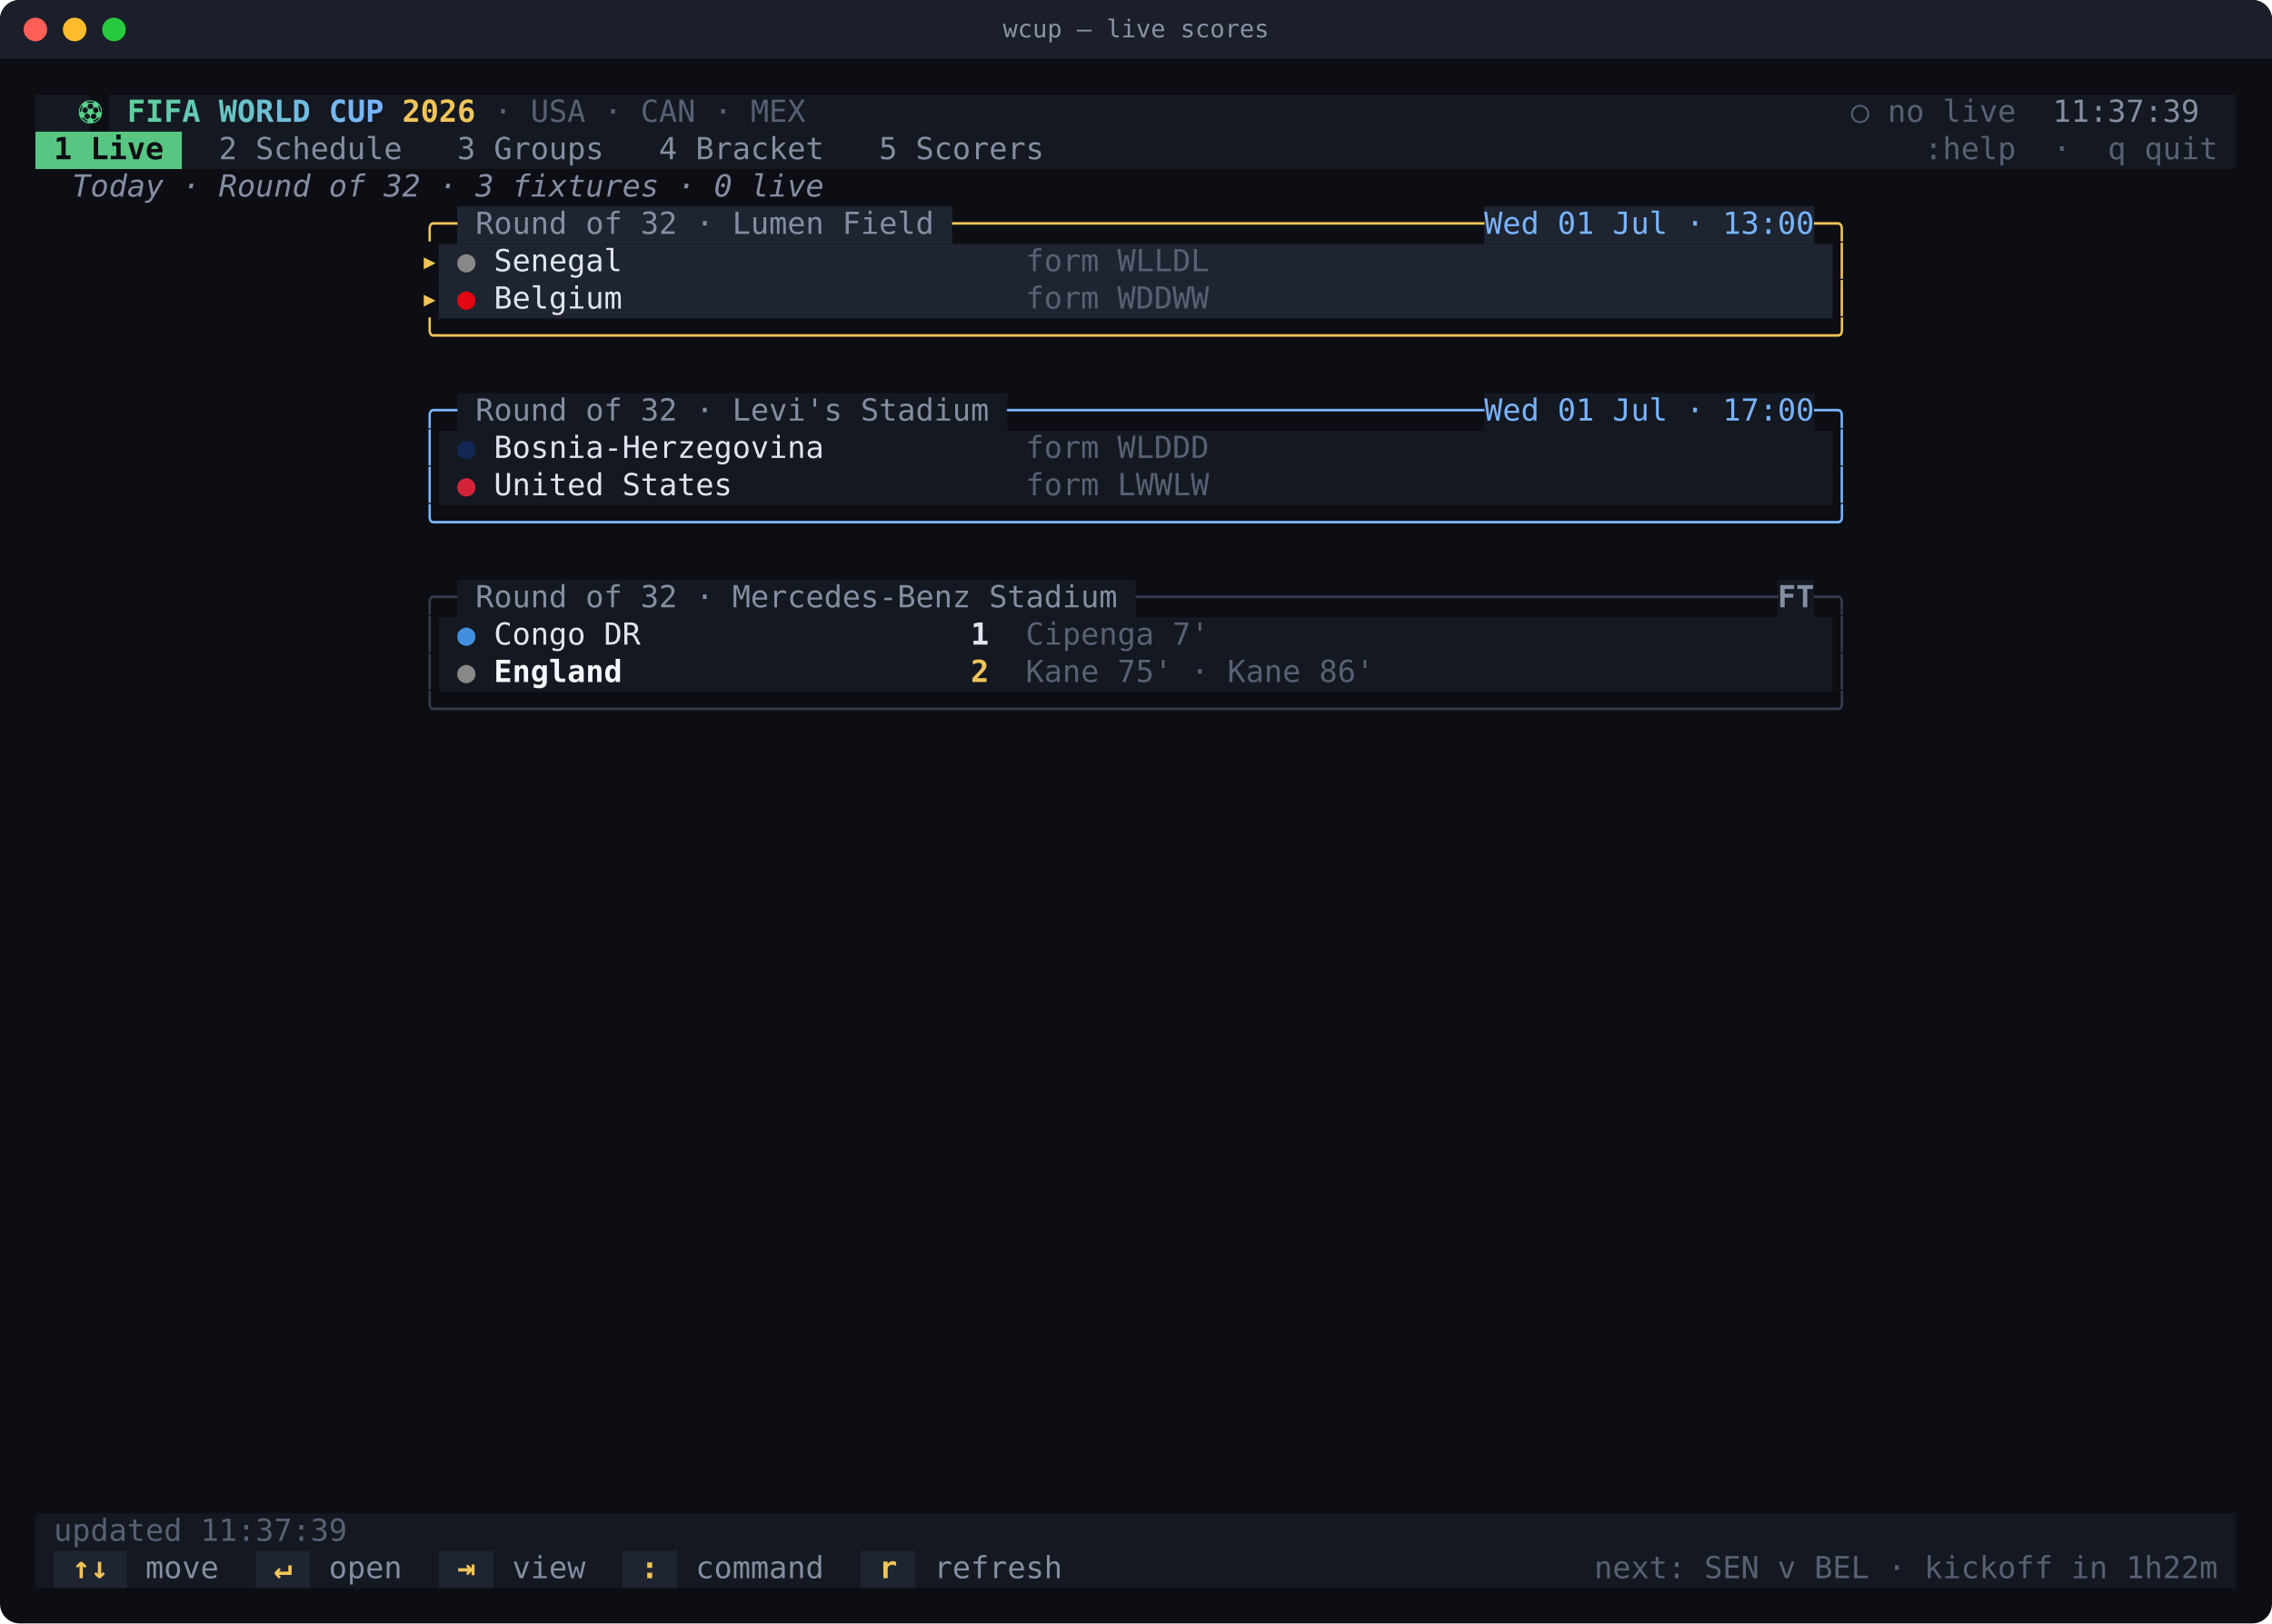
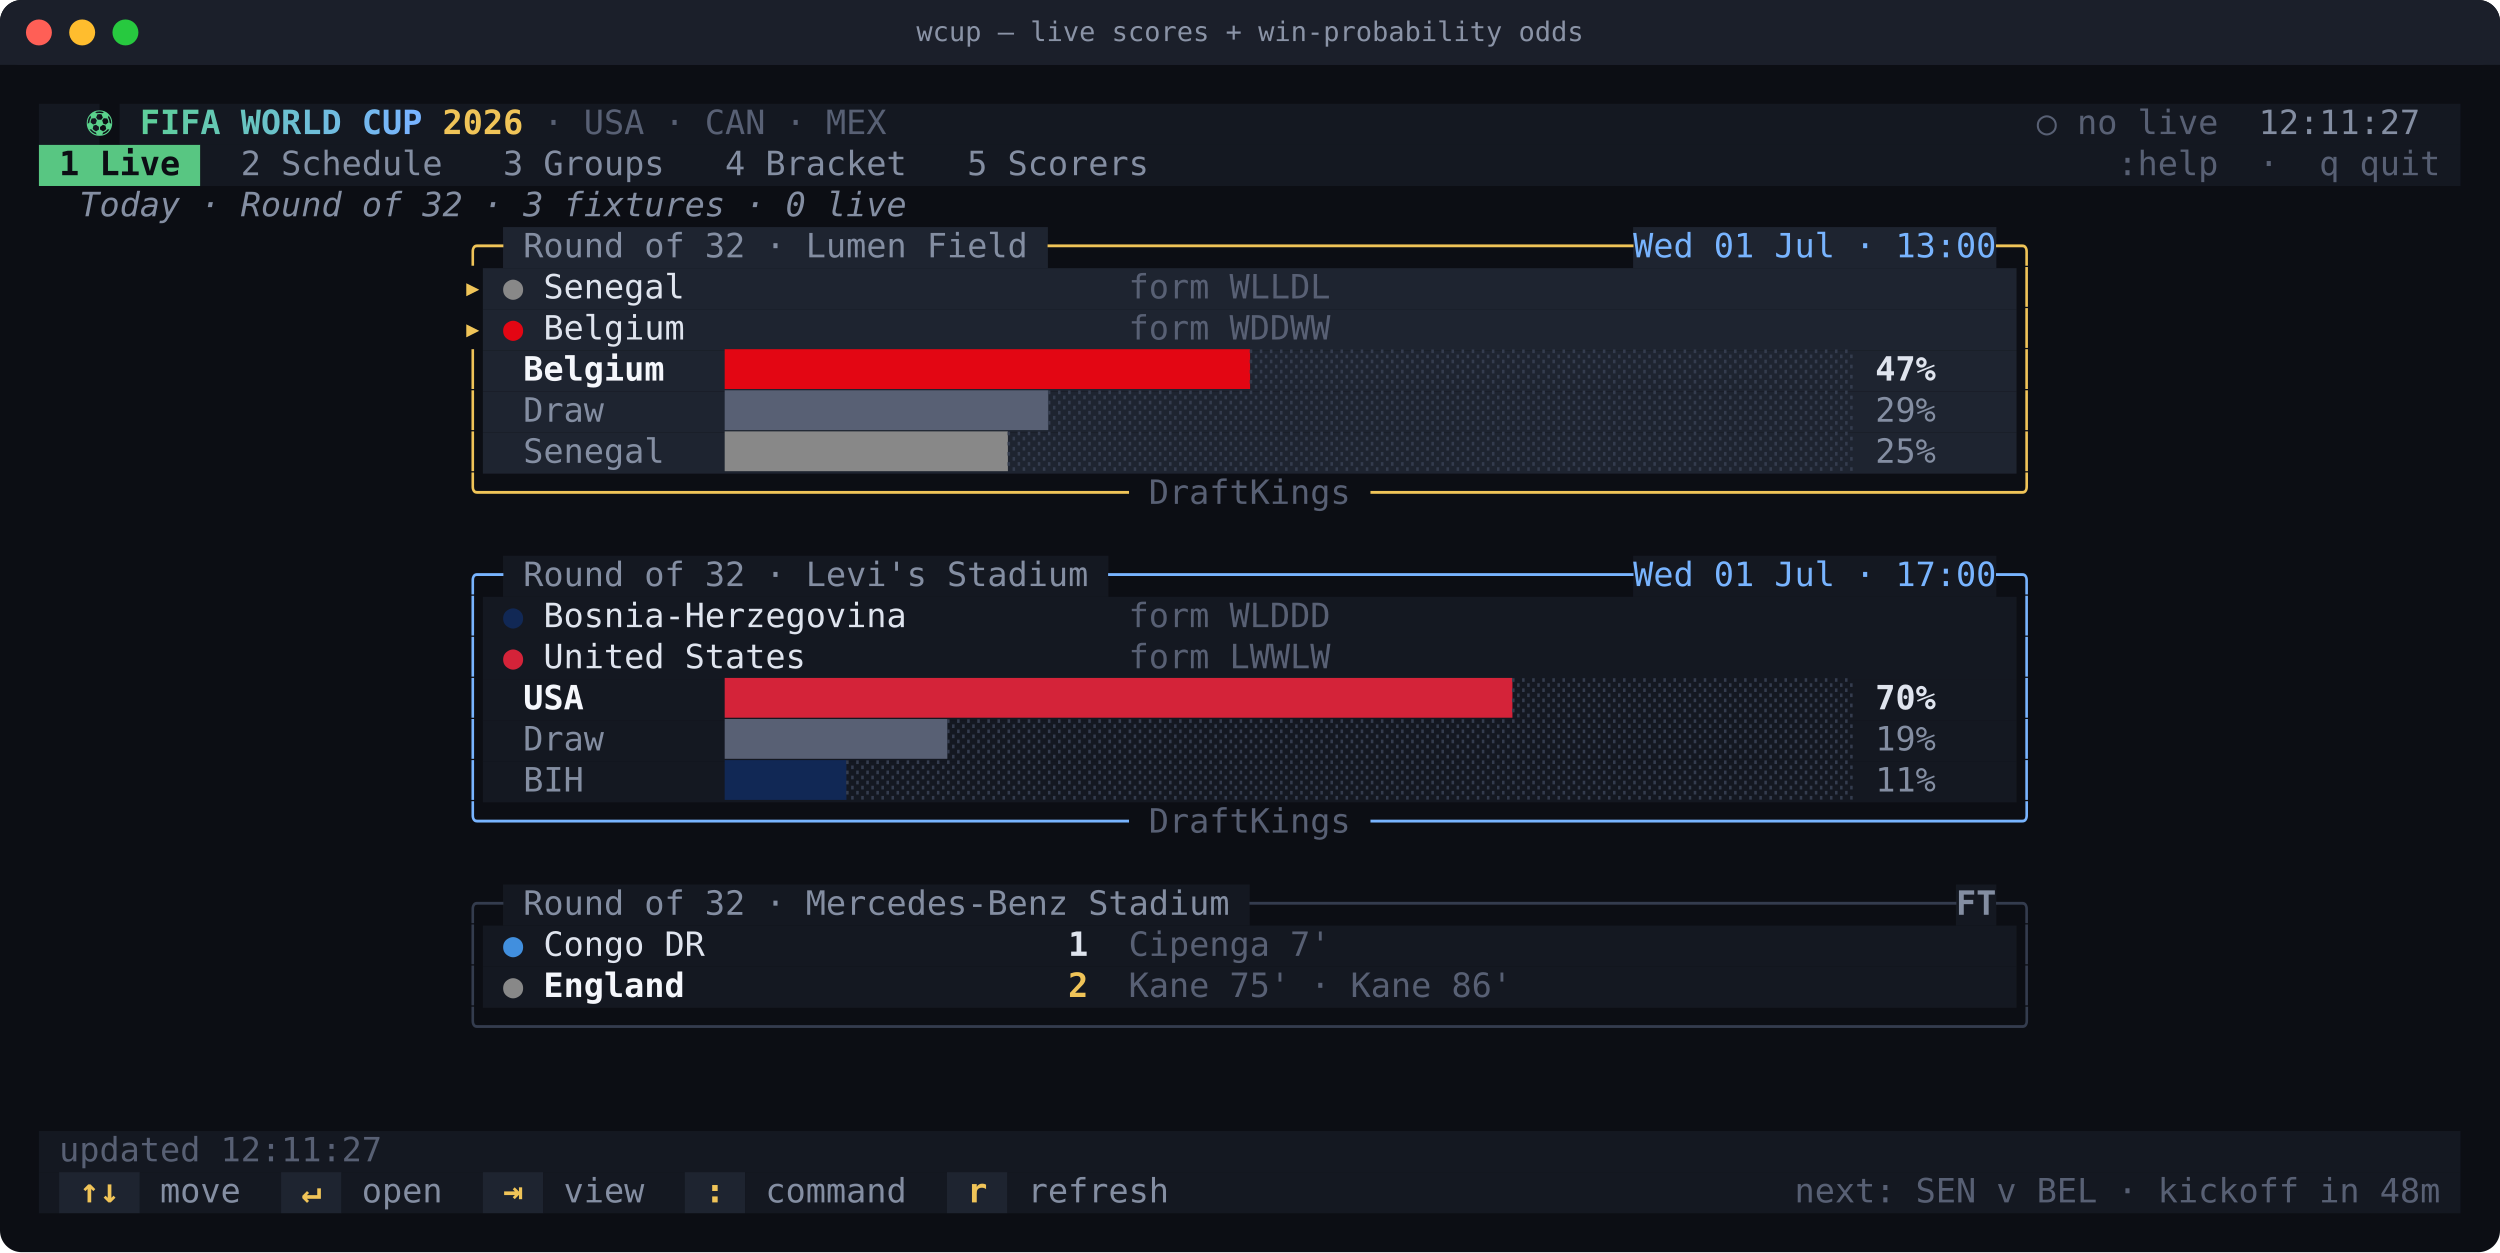
- <svg xmlns="http://www.w3.org/2000/svg" width="1156" height="826" viewBox="0 0 1156 826" font-family="'DejaVu Sans Mono','Menlo','Consolas','Cascadia Code',monospace" font-size="15.5">
-   <rect x="0" y="0" width="1156" height="826" rx="10" fill="#0c0e14" />
+ <svg xmlns="http://www.w3.org/2000/svg" width="1156" height="579" viewBox="0 0 1156 579" font-family="'DejaVu Sans Mono','Menlo','Consolas','Cascadia Code',monospace" font-size="15.5">
+   <rect x="0" y="0" width="1156" height="579" rx="10" fill="#0c0e14" />
  <rect x="0" y="0" width="1156" height="30" rx="10" fill="#1b1f2a" />
  <rect x="0" y="20" width="1156" height="10" fill="#1b1f2a" />
  <circle cx="18" cy="15" r="6" fill="#ff5f56" />
  <circle cx="38" cy="15" r="6" fill="#ffbd2e" />
  <circle cx="58" cy="15" r="6" fill="#27c93f" />
-   <text x="578" y="19" fill="#8a93a6" font-size="12.5" text-anchor="middle">wcup — live scores</text>
+   <text x="578" y="19" fill="#8a93a6" font-size="12.5" text-anchor="middle">wcup — live scores + win-probability odds</text>
  <rect x="18.00" y="48.00" width="27.99" height="19.00" fill="#141821" />
  <rect x="55.32" y="48.00" width="1082.40" height="19.00" fill="#141821" />
  <rect x="18.00" y="67.00" width="74.65" height="19.00" fill="#58c682" />
  <rect x="92.65" y="67.00" width="1045.07" height="19.00" fill="#141821" />
  <rect x="232.61" y="105.00" width="251.94" height="19.00" fill="#1e2430" />
  <rect x="755.15" y="105.00" width="167.96" height="19.00" fill="#1e2430" />
  <rect x="223.28" y="124.00" width="709.16" height="19.00" fill="#1e2430" />
  <rect x="223.28" y="143.00" width="709.16" height="19.00" fill="#1e2430" />
-   <rect x="232.61" y="200.00" width="279.93" height="19.00" fill="#141821" />
-   <rect x="755.15" y="200.00" width="167.96" height="19.00" fill="#141821" />
-   <rect x="223.28" y="219.00" width="709.16" height="19.00" fill="#141821" />
-   <rect x="223.28" y="238.00" width="709.16" height="19.00" fill="#141821" />
-   <rect x="232.61" y="295.00" width="345.25" height="19.00" fill="#141821" />
-   <rect x="904.44" y="295.00" width="18.66" height="19.00" fill="#141821" />
+   <rect x="223.28" y="162.00" width="709.16" height="19.00" fill="#1e2430" />
+   <rect x="223.28" y="181.00" width="709.16" height="19.00" fill="#1e2430" />
+   <rect x="223.28" y="200.00" width="709.16" height="19.00" fill="#1e2430" />
+   <rect x="232.61" y="257.00" width="279.93" height="19.00" fill="#141821" />
+   <rect x="755.15" y="257.00" width="167.96" height="19.00" fill="#141821" />
+   <rect x="223.28" y="276.00" width="709.16" height="19.00" fill="#141821" />
+   <rect x="223.28" y="295.00" width="709.16" height="19.00" fill="#141821" />
  <rect x="223.28" y="314.00" width="709.16" height="19.00" fill="#141821" />
  <rect x="223.28" y="333.00" width="709.16" height="19.00" fill="#141821" />
-   <rect x="18.00" y="770.00" width="1119.72" height="19.00" fill="#141821" />
-   <rect x="18.00" y="789.00" width="9.33" height="19.00" fill="#141821" />
-   <rect x="27.33" y="789.00" width="37.32" height="19.00" fill="#1e2430" />
-   <rect x="64.66" y="789.00" width="65.32" height="19.00" fill="#141821" />
-   <rect x="129.97" y="789.00" width="27.99" height="19.00" fill="#1e2430" />
-   <rect x="157.97" y="789.00" width="65.32" height="19.00" fill="#141821" />
-   <rect x="223.28" y="789.00" width="27.99" height="19.00" fill="#1e2430" />
-   <rect x="251.27" y="789.00" width="65.32" height="19.00" fill="#141821" />
-   <rect x="316.59" y="789.00" width="27.99" height="19.00" fill="#1e2430" />
-   <rect x="344.58" y="789.00" width="93.31" height="19.00" fill="#141821" />
-   <rect x="437.89" y="789.00" width="27.99" height="19.00" fill="#1e2430" />
-   <rect x="465.89" y="789.00" width="671.83" height="19.00" fill="#141821" />
+   <rect x="223.28" y="352.00" width="709.16" height="19.00" fill="#141821" />
+   <rect x="232.61" y="409.00" width="345.25" height="19.00" fill="#141821" />
+   <rect x="904.44" y="409.00" width="18.66" height="19.00" fill="#141821" />
+   <rect x="223.28" y="428.00" width="709.16" height="19.00" fill="#141821" />
+   <rect x="223.28" y="447.00" width="709.16" height="19.00" fill="#141821" />
+   <rect x="18.00" y="523.00" width="1119.72" height="19.00" fill="#141821" />
+   <rect x="18.00" y="542.00" width="9.33" height="19.00" fill="#141821" />
+   <rect x="27.33" y="542.00" width="37.32" height="19.00" fill="#1e2430" />
+   <rect x="64.66" y="542.00" width="65.32" height="19.00" fill="#141821" />
+   <rect x="129.97" y="542.00" width="27.99" height="19.00" fill="#1e2430" />
+   <rect x="157.97" y="542.00" width="65.32" height="19.00" fill="#141821" />
+   <rect x="223.28" y="542.00" width="27.99" height="19.00" fill="#1e2430" />
+   <rect x="251.27" y="542.00" width="65.32" height="19.00" fill="#141821" />
+   <rect x="316.59" y="542.00" width="27.99" height="19.00" fill="#1e2430" />
+   <rect x="344.58" y="542.00" width="93.31" height="19.00" fill="#141821" />
+   <rect x="437.89" y="542.00" width="27.99" height="19.00" fill="#1e2430" />
+   <rect x="465.89" y="542.00" width="671.83" height="19.00" fill="#141821" />
  <text x="45.99" y="62.00" fill="#5ad28c" text-anchor="middle">⚽</text>
  <text x="64.66" y="62.00" fill="#5ece9b" font-weight="bold">F</text>
  <text x="73.99" y="62.00" fill="#60cca3" font-weight="bold">I</text>
  <text x="83.32" y="62.00" fill="#62caaa" font-weight="bold">F</text>
  <text x="92.65" y="62.00" fill="#64c8b2" font-weight="bold">A</text>
  <text x="111.31" y="62.00" fill="#68c4c1" font-weight="bold">W</text>
  <text x="120.64" y="62.00" fill="#6ac2c9" font-weight="bold">O</text>
  <text x="129.97" y="62.00" fill="#6cc0d1" font-weight="bold">R</text>
  <text x="139.30" y="62.00" fill="#6ebed8" font-weight="bold">L</text>
  <text x="148.63" y="62.00" fill="#70bce0" font-weight="bold">D</text>
  <text x="167.30" y="62.00" fill="#74b8ef" font-weight="bold">C</text>
  <text x="176.63" y="62.00" fill="#76b6f7" font-weight="bold">U</text>
  <text x="185.96" y="62.00" fill="#78b4ff" font-weight="bold">P</text>
  <text x="204.62" y="62.00" fill="#f0c458" font-weight="bold">2026</text>
  <text x="251.27" y="62.00" fill="#586074">·</text>
  <text x="269.94" y="62.00" fill="#586074">USA</text>
  <text x="307.26" y="62.00" fill="#586074">·</text>
  <text x="325.92" y="62.00" fill="#586074">CAN</text>
  <text x="363.25" y="62.00" fill="#586074">·</text>
  <text x="381.91" y="62.00" fill="#586074">MEX</text>
  <text x="941.77" y="62.00" fill="#586074">○</text>
  <text x="960.43" y="62.00" fill="#586074">no</text>
  <text x="988.42" y="62.00" fill="#586074">live</text>
-   <text x="1044.41" y="62.00" fill="#848ea2">11:37:39</text>
+   <text x="1044.41" y="62.00" fill="#848ea2">12:11:27</text>
  <text x="27.33" y="81.00" fill="#0c0e14" font-weight="bold">1</text>
  <text x="45.99" y="81.00" fill="#0c0e14" font-weight="bold">Live</text>
  <text x="111.31" y="81.00" fill="#848ea2">2</text>
  <text x="129.97" y="81.00" fill="#848ea2">Schedule</text>
  <text x="232.61" y="81.00" fill="#848ea2">3</text>
  <text x="251.27" y="81.00" fill="#848ea2">Groups</text>
  <text x="335.25" y="81.00" fill="#848ea2">4</text>
  <text x="353.92" y="81.00" fill="#848ea2">Bracket</text>
  <text x="447.23" y="81.00" fill="#848ea2">5</text>
  <text x="465.89" y="81.00" fill="#848ea2">Scorers</text>
  <text x="979.09" y="81.00" fill="#586074">:help</text>
  <text x="1044.41" y="81.00" fill="#586074">·</text>
  <text x="1072.40" y="81.00" fill="#586074">q</text>
  <text x="1091.07" y="81.00" fill="#586074">quit</text>
  <text x="36.66" y="100.00" fill="#848ea2" font-style="italic">Today</text>
  <text x="92.65" y="100.00" fill="#848ea2" font-style="italic">·</text>
  <text x="111.31" y="100.00" fill="#848ea2" font-style="italic">Round</text>
  <text x="167.30" y="100.00" fill="#848ea2" font-style="italic">of</text>
  <text x="195.29" y="100.00" fill="#848ea2" font-style="italic">32</text>
  <text x="223.28" y="100.00" fill="#848ea2" font-style="italic">·</text>
  <text x="241.94" y="100.00" fill="#848ea2" font-style="italic">3</text>
  <text x="260.61" y="100.00" fill="#848ea2" font-style="italic">fixtures</text>
  <text x="344.58" y="100.00" fill="#848ea2" font-style="italic">·</text>
  <text x="363.25" y="100.00" fill="#848ea2" font-style="italic">0</text>
  <text x="381.91" y="100.00" fill="#848ea2" font-style="italic">live</text>
  <text x="213.95" y="119.00" fill="#f0c458" font-weight="bold">╭─</text>
  <text x="241.94" y="119.00" fill="#848ea2">Round</text>
  <text x="297.93" y="119.00" fill="#848ea2">of</text>
  <text x="325.92" y="119.00" fill="#848ea2">32</text>
  <text x="353.92" y="119.00" fill="#848ea2">·</text>
  <text x="372.58" y="119.00" fill="#848ea2">Lumen</text>
  <text x="428.56" y="119.00" fill="#848ea2">Field</text>
  <text x="484.55" y="119.00" fill="#f0c458" font-weight="bold">─────────────────────────────</text>
  <text x="755.15" y="119.00" fill="#78b4ff">Wed</text>
  <text x="792.47" y="119.00" fill="#78b4ff">01</text>
  <text x="820.47" y="119.00" fill="#78b4ff">Jul</text>
  <text x="857.79" y="119.00" fill="#78b4ff">·</text>
  <text x="876.45" y="119.00" fill="#78b4ff">13:00</text>
  <text x="923.11" y="119.00" fill="#f0c458" font-weight="bold">─╮</text>
  <text x="213.95" y="138.00" fill="#f0c458" font-weight="bold">▸</text>
  <text x="232.61" y="138.00" fill="#888888">●</text>
  <text x="251.27" y="138.00" fill="#dfe4ee">Senegal</text>
  <text x="521.87" y="138.00" fill="#586074">form</text>
  <text x="568.53" y="138.00" fill="#586074">WLLDL</text>
  <text x="932.44" y="138.00" fill="#f0c458" font-weight="bold">│</text>
  <text x="213.95" y="157.00" fill="#f0c458" font-weight="bold">▸</text>
  <text x="232.61" y="157.00" fill="#e30613">●</text>
  <text x="251.27" y="157.00" fill="#dfe4ee">Belgium</text>
  <text x="521.87" y="157.00" fill="#586074">form</text>
  <text x="568.53" y="157.00" fill="#586074">WDDWW</text>
  <text x="932.44" y="157.00" fill="#f0c458" font-weight="bold">│</text>
-   <text x="213.95" y="176.00" fill="#f0c458" font-weight="bold">╰────────────────────────────────────────────────────────────────────────────╯</text>
-   <text x="213.95" y="214.00" fill="#78b4ff">╭─</text>
-   <text x="241.94" y="214.00" fill="#848ea2">Round</text>
-   <text x="297.93" y="214.00" fill="#848ea2">of</text>
-   <text x="325.92" y="214.00" fill="#848ea2">32</text>
-   <text x="353.92" y="214.00" fill="#848ea2">·</text>
-   <text x="372.58" y="214.00" fill="#848ea2">Levi's</text>
-   <text x="437.89" y="214.00" fill="#848ea2">Stadium</text>
-   <text x="512.54" y="214.00" fill="#78b4ff">──────────────────────────Wed</text>
-   <text x="792.47" y="214.00" fill="#78b4ff">01</text>
-   <text x="820.47" y="214.00" fill="#78b4ff">Jul</text>
-   <text x="857.79" y="214.00" fill="#78b4ff">·</text>
-   <text x="876.45" y="214.00" fill="#78b4ff">17:00─╮</text>
-   <text x="213.95" y="233.00" fill="#78b4ff">│</text>
-   <text x="232.61" y="233.00" fill="#112855">●</text>
-   <text x="251.27" y="233.00" fill="#dfe4ee">Bosnia-Herzegovina</text>
-   <text x="521.87" y="233.00" fill="#586074">form</text>
-   <text x="568.53" y="233.00" fill="#586074">WLDDD</text>
-   <text x="932.44" y="233.00" fill="#78b4ff">│</text>
-   <text x="213.95" y="252.00" fill="#78b4ff">│</text>
-   <text x="232.61" y="252.00" fill="#d42339">●</text>
-   <text x="251.27" y="252.00" fill="#dfe4ee">United</text>
-   <text x="316.59" y="252.00" fill="#dfe4ee">States</text>
-   <text x="521.87" y="252.00" fill="#586074">form</text>
-   <text x="568.53" y="252.00" fill="#586074">LWWLW</text>
-   <text x="932.44" y="252.00" fill="#78b4ff">│</text>
-   <text x="213.95" y="271.00" fill="#78b4ff">╰────────────────────────────────────────────────────────────────────────────╯</text>
-   <text x="213.95" y="309.00" fill="#343c4e">╭─</text>
-   <text x="241.94" y="309.00" fill="#848ea2">Round</text>
-   <text x="297.93" y="309.00" fill="#848ea2">of</text>
-   <text x="325.92" y="309.00" fill="#848ea2">32</text>
-   <text x="353.92" y="309.00" fill="#848ea2">·</text>
-   <text x="372.58" y="309.00" fill="#848ea2">Mercedes-Benz</text>
-   <text x="503.21" y="309.00" fill="#848ea2">Stadium</text>
-   <text x="577.86" y="309.00" fill="#343c4e">───────────────────────────────────</text>
-   <text x="904.44" y="309.00" fill="#848ea2" font-weight="bold">FT</text>
-   <text x="923.11" y="309.00" fill="#343c4e">─╮</text>
-   <text x="213.95" y="328.00" fill="#343c4e">│</text>
-   <text x="232.61" y="328.00" fill="#418fde">●</text>
-   <text x="251.27" y="328.00" fill="#dfe4ee">Congo</text>
-   <text x="307.26" y="328.00" fill="#dfe4ee">DR</text>
-   <text x="493.88" y="328.00" fill="#dfe4ee" font-weight="bold">1</text>
-   <text x="521.87" y="328.00" fill="#586074">Cipenga</text>
-   <text x="596.52" y="328.00" fill="#586074">7'</text>
-   <text x="932.44" y="328.00" fill="#343c4e">│</text>
-   <text x="213.95" y="347.00" fill="#343c4e">│</text>
-   <text x="232.61" y="347.00" fill="#888888">●</text>
-   <text x="251.27" y="347.00" fill="#f5f7fc" font-weight="bold">England</text>
-   <text x="493.88" y="347.00" fill="#f0c458" font-weight="bold">2</text>
-   <text x="521.87" y="347.00" fill="#586074">Kane</text>
-   <text x="568.53" y="347.00" fill="#586074">75'</text>
-   <text x="605.85" y="347.00" fill="#586074">·</text>
-   <text x="624.51" y="347.00" fill="#586074">Kane</text>
-   <text x="671.17" y="347.00" fill="#586074">86'</text>
-   <text x="932.44" y="347.00" fill="#343c4e">│</text>
-   <text x="213.95" y="366.00" fill="#343c4e">╰────────────────────────────────────────────────────────────────────────────╯</text>
-   <text x="27.33" y="784.00" fill="#586074">updated</text>
-   <text x="101.98" y="784.00" fill="#586074">11:37:39</text>
-   <text x="36.66" y="803.00" fill="#f0c458" font-weight="bold">↑↓</text>
-   <text x="73.99" y="803.00" fill="#848ea2">move</text>
-   <text x="139.30" y="803.00" fill="#f0c458" font-weight="bold">↵</text>
-   <text x="167.30" y="803.00" fill="#848ea2">open</text>
-   <text x="232.61" y="803.00" fill="#f0c458" font-weight="bold">⇥</text>
-   <text x="260.61" y="803.00" fill="#848ea2">view</text>
-   <text x="325.92" y="803.00" fill="#f0c458" font-weight="bold">:</text>
-   <text x="353.92" y="803.00" fill="#848ea2">command</text>
-   <text x="447.23" y="803.00" fill="#f0c458" font-weight="bold">r</text>
-   <text x="475.22" y="803.00" fill="#848ea2">refresh</text>
-   <text x="811.13" y="803.00" fill="#586074">next:</text>
-   <text x="867.12" y="803.00" fill="#586074">SEN</text>
-   <text x="904.44" y="803.00" fill="#586074">v</text>
-   <text x="923.11" y="803.00" fill="#586074">BEL</text>
-   <text x="960.43" y="803.00" fill="#586074">·</text>
-   <text x="979.09" y="803.00" fill="#586074">kickoff</text>
-   <text x="1053.74" y="803.00" fill="#586074">in</text>
-   <text x="1081.73" y="803.00" fill="#586074">1h22m</text>
+   <text x="213.95" y="176.00" fill="#f0c458" font-weight="bold">│</text>
+   <text x="241.94" y="176.00" fill="#f5f7fc" font-weight="bold">Belgium</text>
+   <text x="335.25" y="176.00" fill="#e30613">██████████████████████████</text>
+   <text x="577.86" y="176.00" fill="#343c4e">░░░░░░░░░░░░░░░░░░░░░░░░░░░░░░</text>
+   <text x="867.12" y="176.00" fill="#dfe4ee" font-weight="bold">47%</text>
+   <text x="932.44" y="176.00" fill="#f0c458" font-weight="bold">│</text>
+   <text x="213.95" y="195.00" fill="#f0c458" font-weight="bold">│</text>
+   <text x="241.94" y="195.00" fill="#848ea2">Draw</text>
+   <text x="335.25" y="195.00" fill="#586074">████████████████</text>
+   <text x="484.55" y="195.00" fill="#343c4e">░░░░░░░░░░░░░░░░░░░░░░░░░░░░░░░░░░░░░░░░</text>
+   <text x="867.12" y="195.00" fill="#848ea2">29%</text>
+   <text x="932.44" y="195.00" fill="#f0c458" font-weight="bold">│</text>
+   <text x="213.95" y="214.00" fill="#f0c458" font-weight="bold">│</text>
+   <text x="241.94" y="214.00" fill="#848ea2">Senegal</text>
+   <text x="335.25" y="214.00" fill="#888888">██████████████</text>
+   <text x="465.89" y="214.00" fill="#343c4e">░░░░░░░░░░░░░░░░░░░░░░░░░░░░░░░░░░░░░░░░░░</text>
+   <text x="867.12" y="214.00" fill="#848ea2">25%</text>
+   <text x="932.44" y="214.00" fill="#f0c458" font-weight="bold">│</text>
+   <text x="213.95" y="233.00" fill="#f0c458" font-weight="bold">╰────────────────────────────────</text>
+   <text x="531.20" y="233.00" fill="#586074">DraftKings</text>
+   <text x="633.85" y="233.00" fill="#f0c458" font-weight="bold">────────────────────────────────╯</text>
+   <text x="213.95" y="271.00" fill="#78b4ff">╭─</text>
+   <text x="241.94" y="271.00" fill="#848ea2">Round</text>
+   <text x="297.93" y="271.00" fill="#848ea2">of</text>
+   <text x="325.92" y="271.00" fill="#848ea2">32</text>
+   <text x="353.92" y="271.00" fill="#848ea2">·</text>
+   <text x="372.58" y="271.00" fill="#848ea2">Levi's</text>
+   <text x="437.89" y="271.00" fill="#848ea2">Stadium</text>
+   <text x="512.54" y="271.00" fill="#78b4ff">──────────────────────────Wed</text>
+   <text x="792.47" y="271.00" fill="#78b4ff">01</text>
+   <text x="820.47" y="271.00" fill="#78b4ff">Jul</text>
+   <text x="857.79" y="271.00" fill="#78b4ff">·</text>
+   <text x="876.45" y="271.00" fill="#78b4ff">17:00─╮</text>
+   <text x="213.95" y="290.00" fill="#78b4ff">│</text>
+   <text x="232.61" y="290.00" fill="#112855">●</text>
+   <text x="251.27" y="290.00" fill="#dfe4ee">Bosnia-Herzegovina</text>
+   <text x="521.87" y="290.00" fill="#586074">form</text>
+   <text x="568.53" y="290.00" fill="#586074">WLDDD</text>
+   <text x="932.44" y="290.00" fill="#78b4ff">│</text>
+   <text x="213.95" y="309.00" fill="#78b4ff">│</text>
+   <text x="232.61" y="309.00" fill="#d42339">●</text>
+   <text x="251.27" y="309.00" fill="#dfe4ee">United</text>
+   <text x="316.59" y="309.00" fill="#dfe4ee">States</text>
+   <text x="521.87" y="309.00" fill="#586074">form</text>
+   <text x="568.53" y="309.00" fill="#586074">LWWLW</text>
+   <text x="932.44" y="309.00" fill="#78b4ff">│</text>
+   <text x="213.95" y="328.00" fill="#78b4ff">│</text>
+   <text x="241.94" y="328.00" fill="#f5f7fc" font-weight="bold">USA</text>
+   <text x="335.25" y="328.00" fill="#d42339">███████████████████████████████████████</text>
+   <text x="699.16" y="328.00" fill="#343c4e">░░░░░░░░░░░░░░░░░</text>
+   <text x="867.12" y="328.00" fill="#dfe4ee" font-weight="bold">70%</text>
+   <text x="932.44" y="328.00" fill="#78b4ff">│</text>
+   <text x="213.95" y="347.00" fill="#78b4ff">│</text>
+   <text x="241.94" y="347.00" fill="#848ea2">Draw</text>
+   <text x="335.25" y="347.00" fill="#586074">███████████</text>
+   <text x="437.89" y="347.00" fill="#343c4e">░░░░░░░░░░░░░░░░░░░░░░░░░░░░░░░░░░░░░░░░░░░░░</text>
+   <text x="867.12" y="347.00" fill="#848ea2">19%</text>
+   <text x="932.44" y="347.00" fill="#78b4ff">│</text>
+   <text x="213.95" y="366.00" fill="#78b4ff">│</text>
+   <text x="241.94" y="366.00" fill="#848ea2">BIH</text>
+   <text x="335.25" y="366.00" fill="#112855">██████</text>
+   <text x="391.24" y="366.00" fill="#343c4e">░░░░░░░░░░░░░░░░░░░░░░░░░░░░░░░░░░░░░░░░░░░░░░░░░░</text>
+   <text x="867.12" y="366.00" fill="#848ea2">11%</text>
+   <text x="932.44" y="366.00" fill="#78b4ff">│</text>
+   <text x="213.95" y="385.00" fill="#78b4ff">╰────────────────────────────────</text>
+   <text x="531.20" y="385.00" fill="#586074">DraftKings</text>
+   <text x="633.85" y="385.00" fill="#78b4ff">────────────────────────────────╯</text>
+   <text x="213.95" y="423.00" fill="#343c4e">╭─</text>
+   <text x="241.94" y="423.00" fill="#848ea2">Round</text>
+   <text x="297.93" y="423.00" fill="#848ea2">of</text>
+   <text x="325.92" y="423.00" fill="#848ea2">32</text>
+   <text x="353.92" y="423.00" fill="#848ea2">·</text>
+   <text x="372.58" y="423.00" fill="#848ea2">Mercedes-Benz</text>
+   <text x="503.21" y="423.00" fill="#848ea2">Stadium</text>
+   <text x="577.86" y="423.00" fill="#343c4e">───────────────────────────────────</text>
+   <text x="904.44" y="423.00" fill="#848ea2" font-weight="bold">FT</text>
+   <text x="923.11" y="423.00" fill="#343c4e">─╮</text>
+   <text x="213.95" y="442.00" fill="#343c4e">│</text>
+   <text x="232.61" y="442.00" fill="#418fde">●</text>
+   <text x="251.27" y="442.00" fill="#dfe4ee">Congo</text>
+   <text x="307.26" y="442.00" fill="#dfe4ee">DR</text>
+   <text x="493.88" y="442.00" fill="#dfe4ee" font-weight="bold">1</text>
+   <text x="521.87" y="442.00" fill="#586074">Cipenga</text>
+   <text x="596.52" y="442.00" fill="#586074">7'</text>
+   <text x="932.44" y="442.00" fill="#343c4e">│</text>
+   <text x="213.95" y="461.00" fill="#343c4e">│</text>
+   <text x="232.61" y="461.00" fill="#888888">●</text>
+   <text x="251.27" y="461.00" fill="#f5f7fc" font-weight="bold">England</text>
+   <text x="493.88" y="461.00" fill="#f0c458" font-weight="bold">2</text>
+   <text x="521.87" y="461.00" fill="#586074">Kane</text>
+   <text x="568.53" y="461.00" fill="#586074">75'</text>
+   <text x="605.85" y="461.00" fill="#586074">·</text>
+   <text x="624.51" y="461.00" fill="#586074">Kane</text>
+   <text x="671.17" y="461.00" fill="#586074">86'</text>
+   <text x="932.44" y="461.00" fill="#343c4e">│</text>
+   <text x="213.95" y="480.00" fill="#343c4e">╰────────────────────────────────────────────────────────────────────────────╯</text>
+   <text x="27.33" y="537.00" fill="#586074">updated</text>
+   <text x="101.98" y="537.00" fill="#586074">12:11:27</text>
+   <text x="36.66" y="556.00" fill="#f0c458" font-weight="bold">↑↓</text>
+   <text x="73.99" y="556.00" fill="#848ea2">move</text>
+   <text x="139.30" y="556.00" fill="#f0c458" font-weight="bold">↵</text>
+   <text x="167.30" y="556.00" fill="#848ea2">open</text>
+   <text x="232.61" y="556.00" fill="#f0c458" font-weight="bold">⇥</text>
+   <text x="260.61" y="556.00" fill="#848ea2">view</text>
+   <text x="325.92" y="556.00" fill="#f0c458" font-weight="bold">:</text>
+   <text x="353.92" y="556.00" fill="#848ea2">command</text>
+   <text x="447.23" y="556.00" fill="#f0c458" font-weight="bold">r</text>
+   <text x="475.22" y="556.00" fill="#848ea2">refresh</text>
+   <text x="829.80" y="556.00" fill="#586074">next:</text>
+   <text x="885.78" y="556.00" fill="#586074">SEN</text>
+   <text x="923.11" y="556.00" fill="#586074">v</text>
+   <text x="941.77" y="556.00" fill="#586074">BEL</text>
+   <text x="979.09" y="556.00" fill="#586074">·</text>
+   <text x="997.75" y="556.00" fill="#586074">kickoff</text>
+   <text x="1072.40" y="556.00" fill="#586074">in</text>
+   <text x="1100.40" y="556.00" fill="#586074">48m</text>
</svg>
